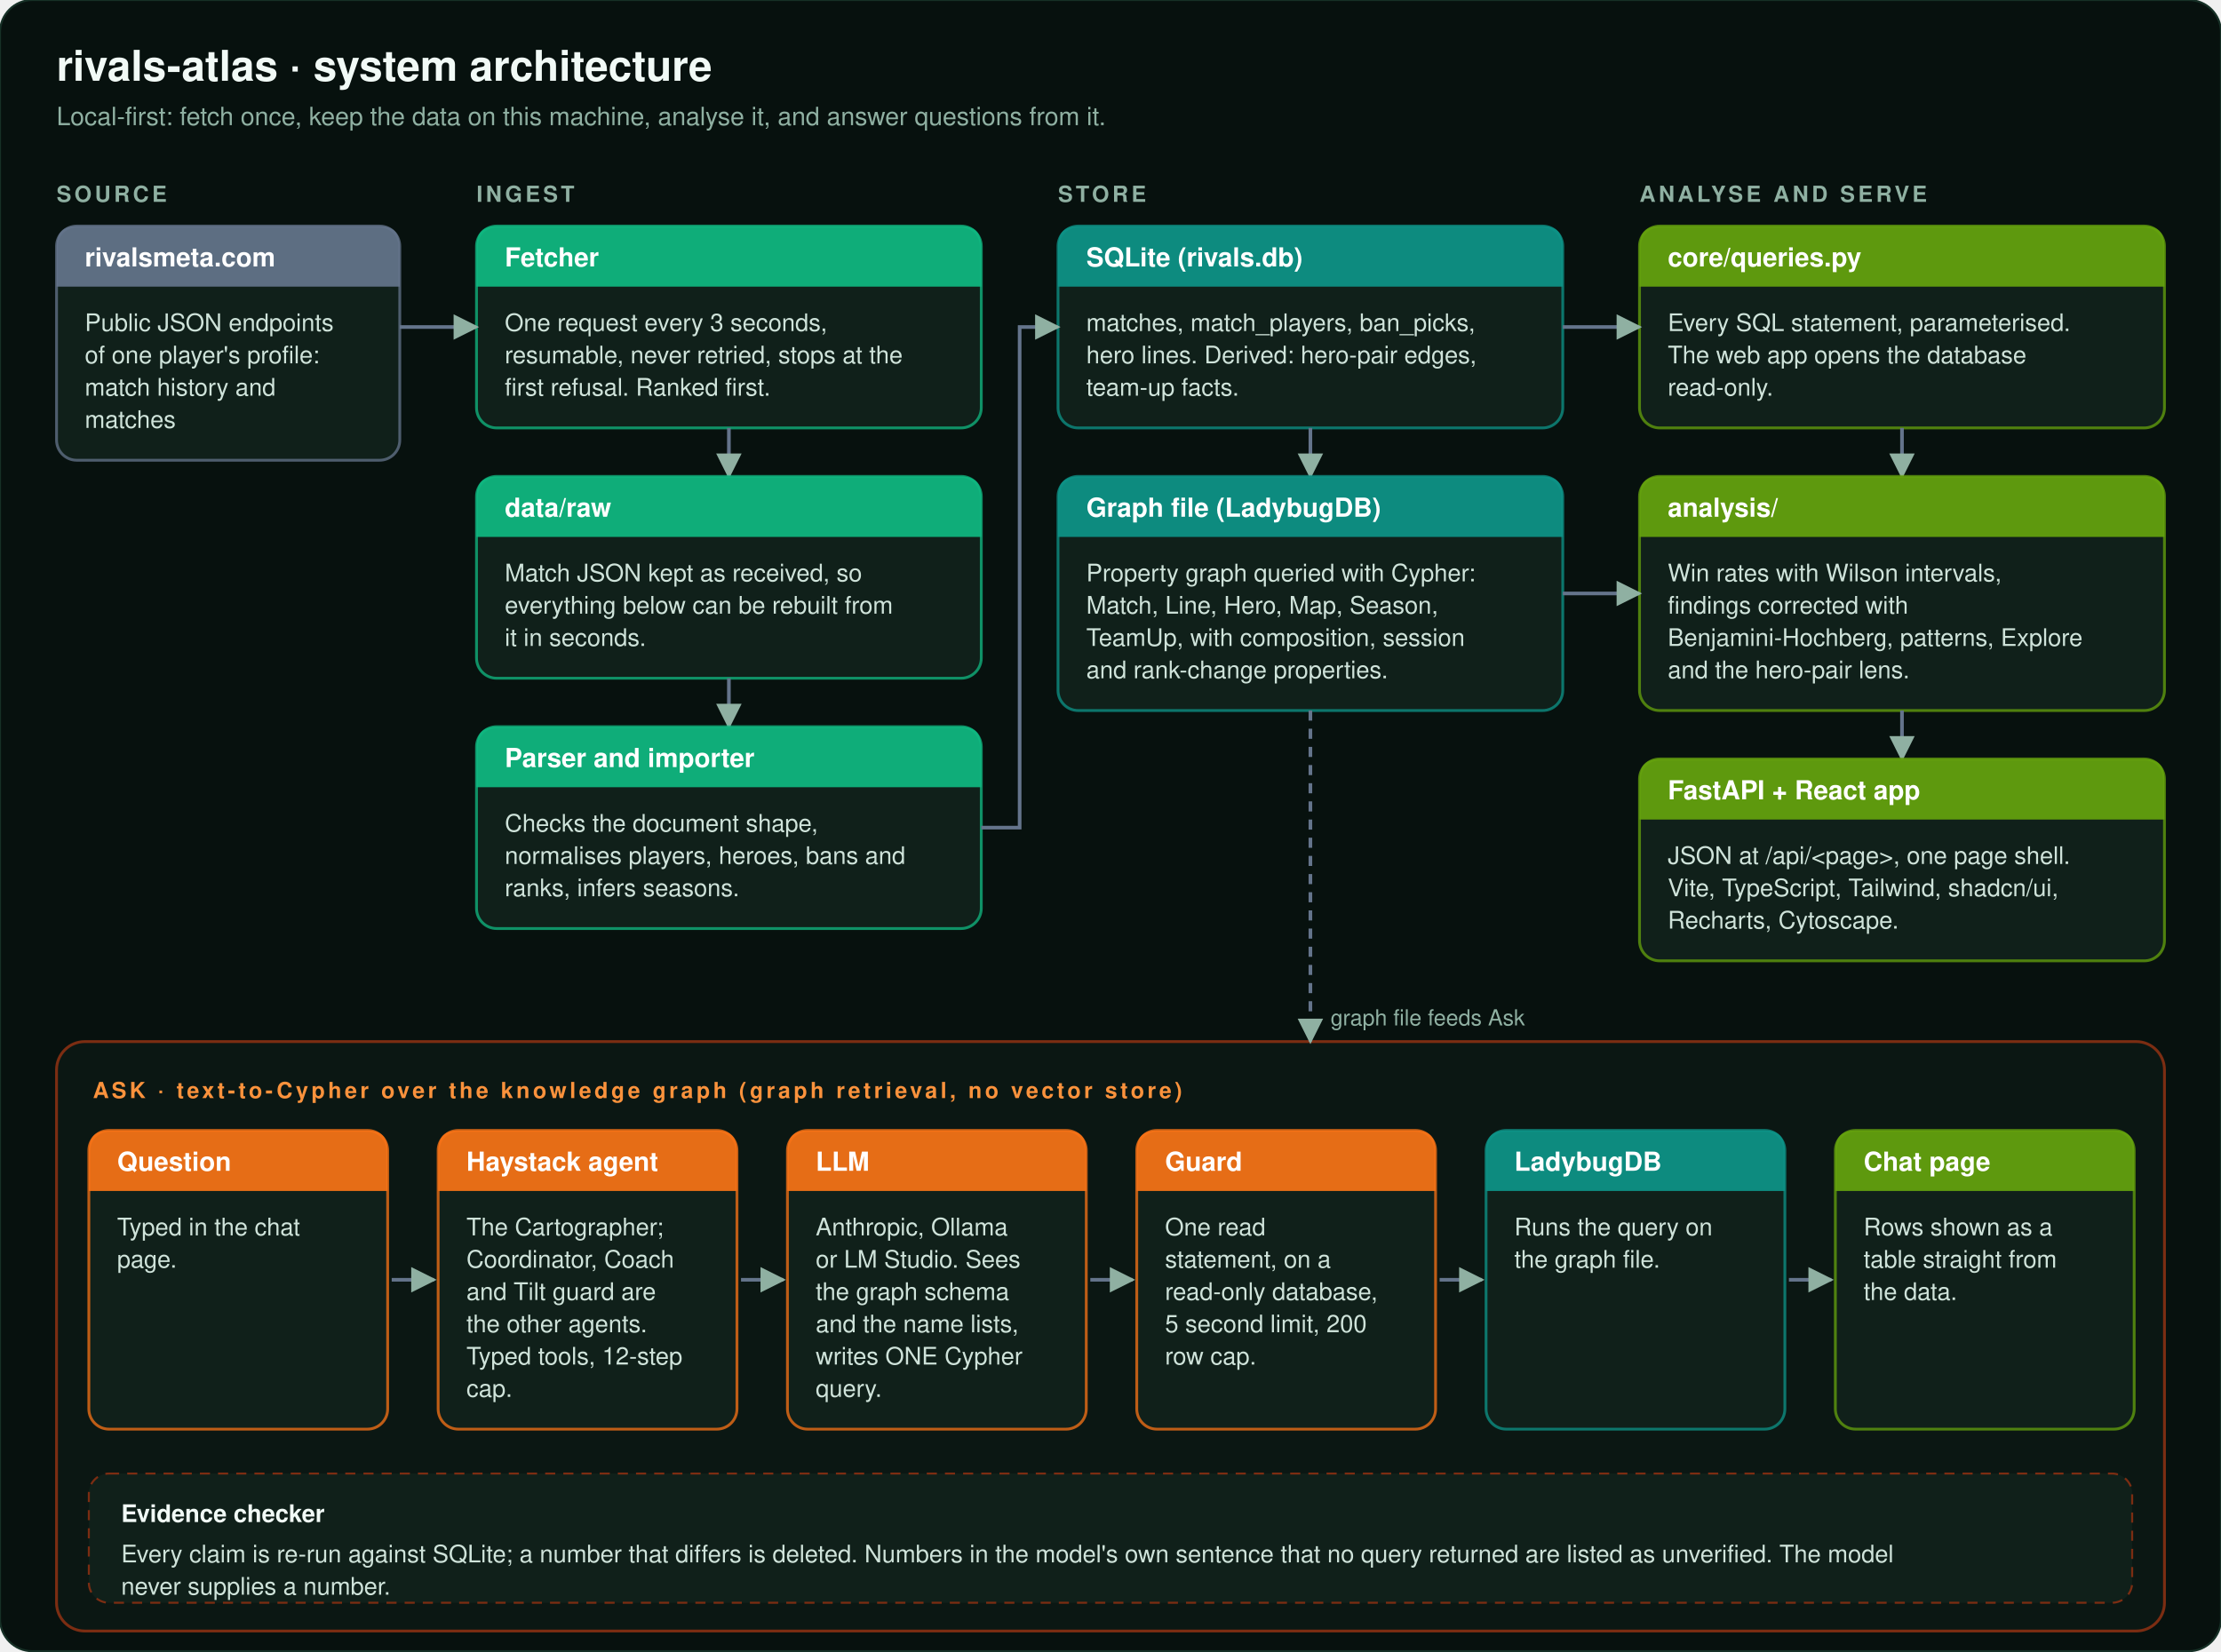
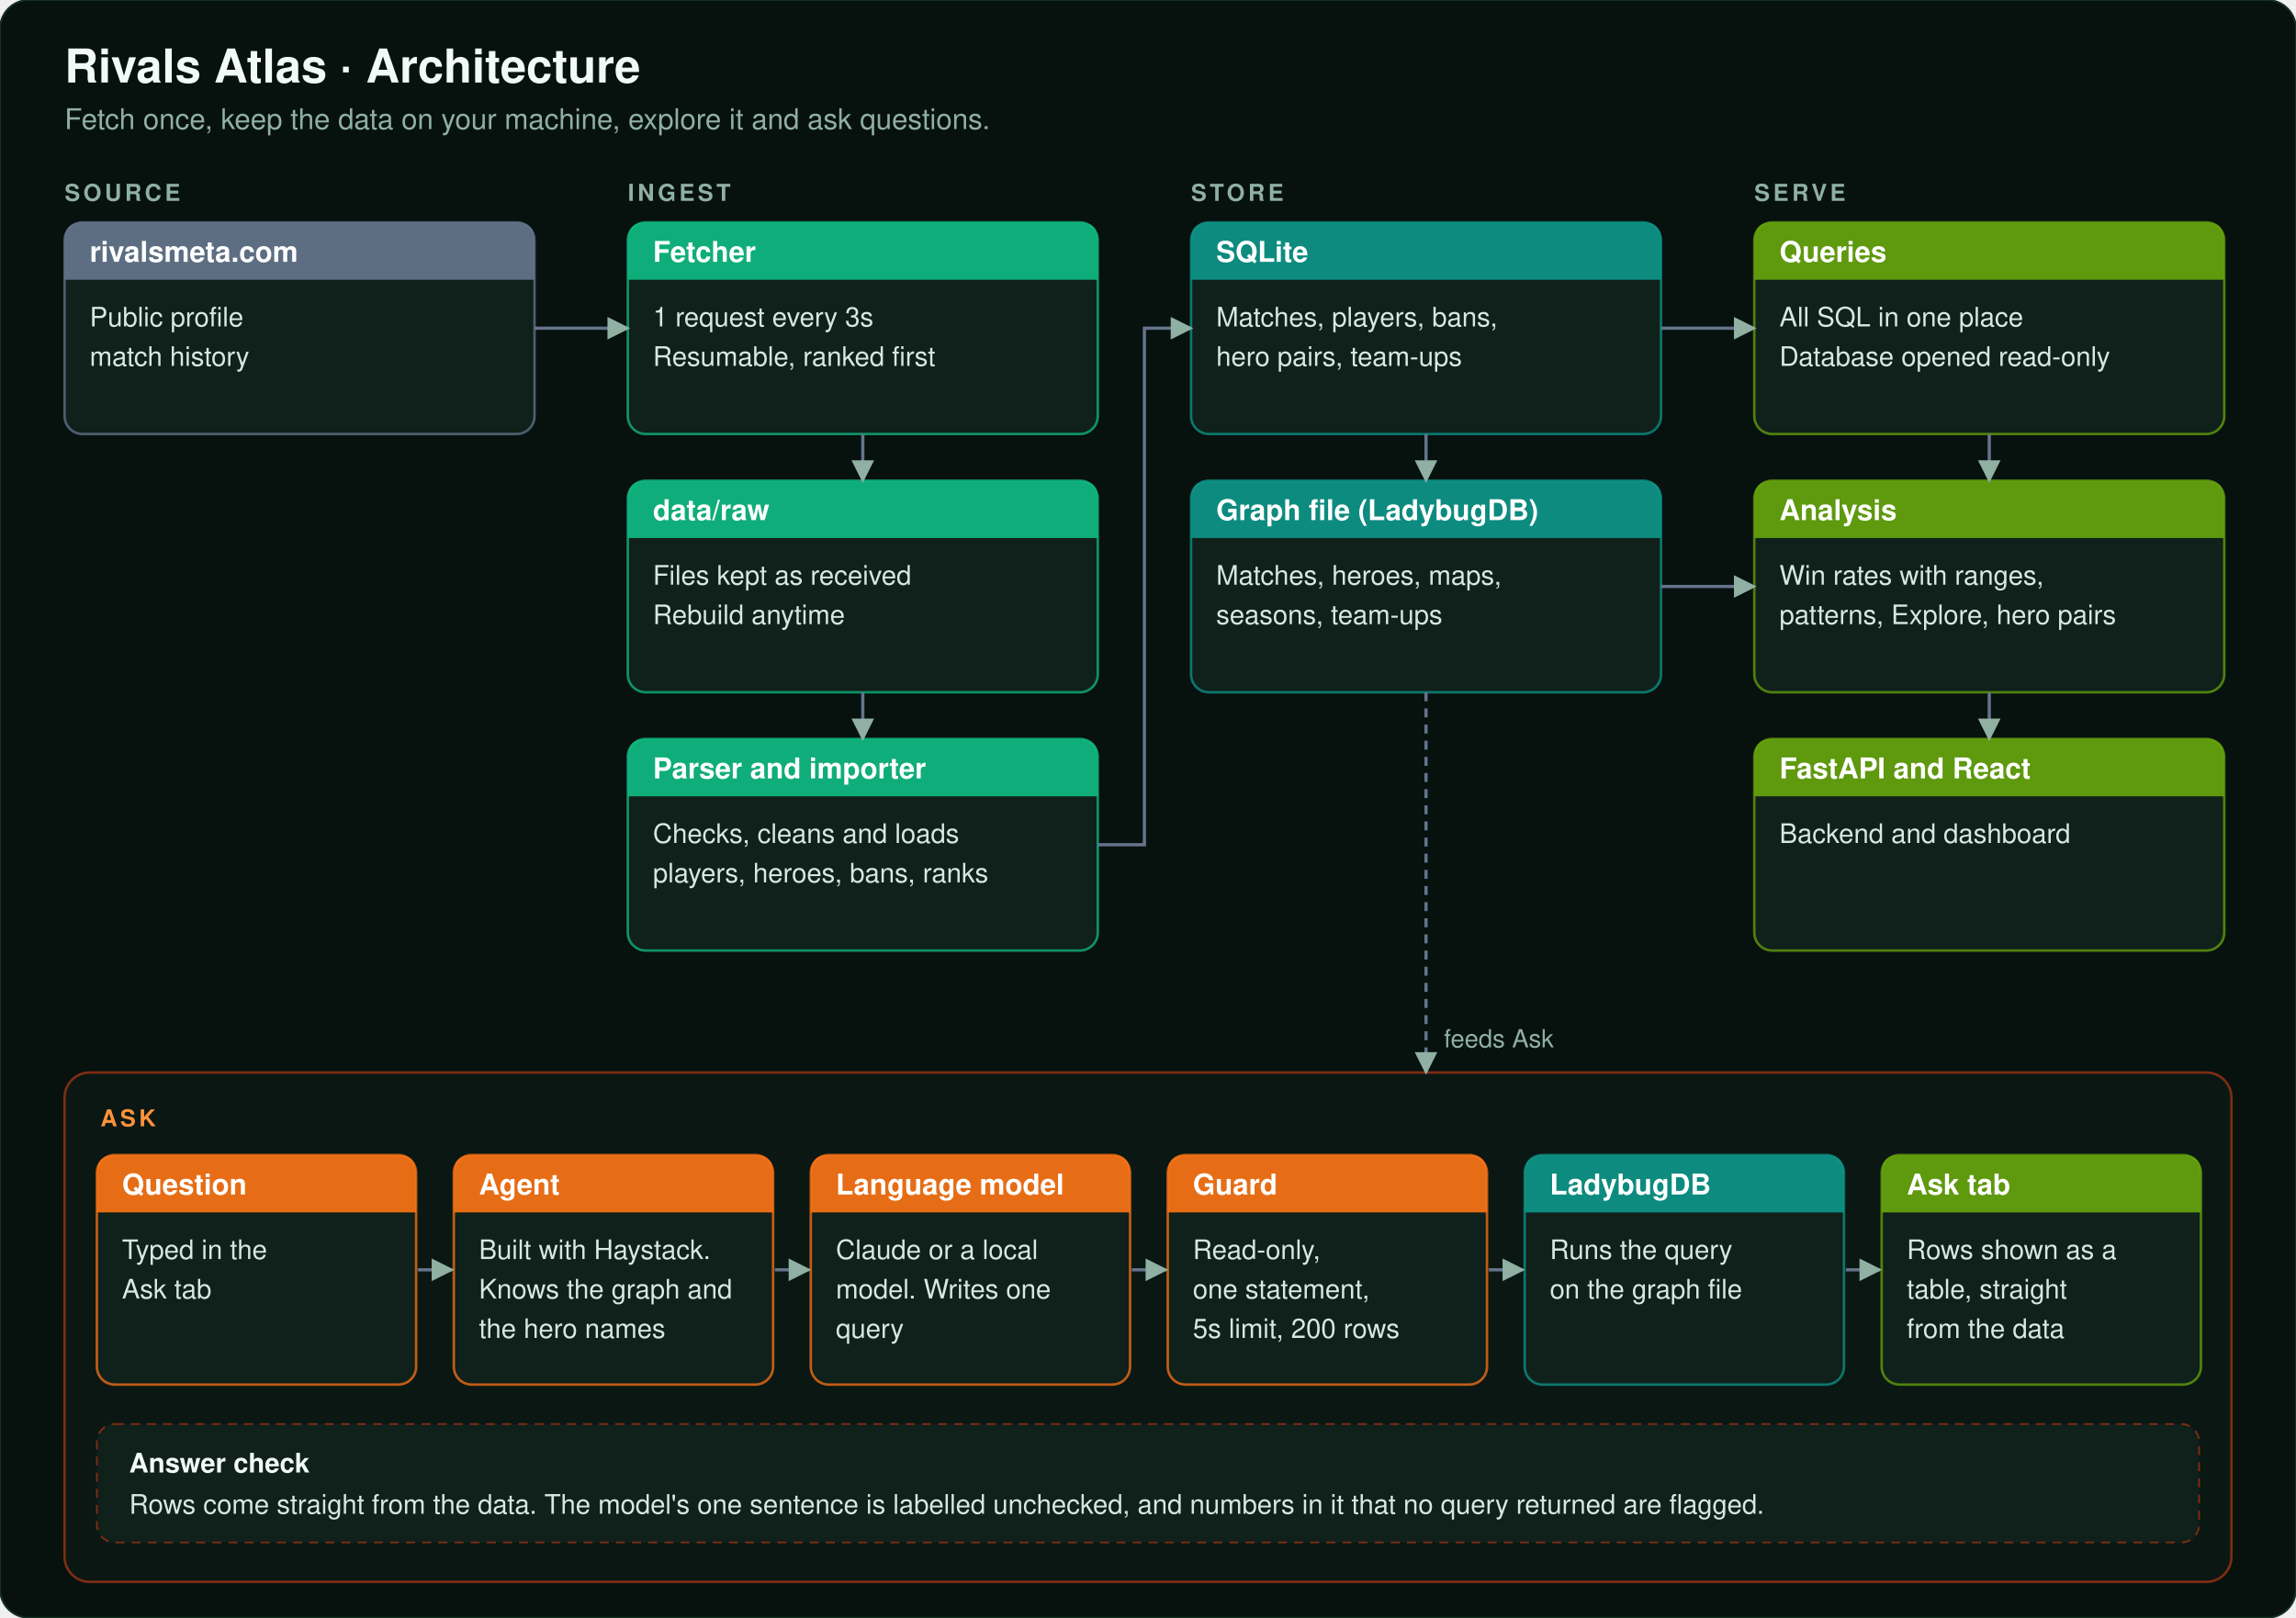
- <svg xmlns="http://www.w3.org/2000/svg" viewBox="0 0 1100 818" width="1100" height="818" font-family="-apple-system,BlinkMacSystemFont,Segoe UI,Helvetica,Arial,sans-serif">
+ <svg xmlns="http://www.w3.org/2000/svg" viewBox="0 0 1280 902" width="1280" height="902" font-family="-apple-system,BlinkMacSystemFont,Segoe UI,Helvetica,Arial,sans-serif">
  <defs>
    <marker id="a" viewBox="0 0 10 10" refX="9" refY="5" markerWidth="7" markerHeight="7" orient="auto-start-reverse">
      <path d="M0 0L10 5L0 10z" fill="#8fb0a2" />
    </marker>
-     <style>.bt{font-size:13px;font-weight:700;fill:#fff}.bl{font-size:12px;fill:#cfe3da}.col{font-size:11px;font-weight:700;letter-spacing:.14em}.ti{font-size:21px;font-weight:700;fill:#f1faf6}.su{font-size:12.5px;fill:#8fb0a2}</style>
+     <style>.bt{font-size:16px;font-weight:700;fill:#fff}.bl{font-size:15px;fill:#d6e8df}.col{font-size:13px;font-weight:700;letter-spacing:.14em}.ti{font-size:26px;font-weight:700;fill:#f1faf6}.su{font-size:16px;fill:#8fb0a2}</style>
  </defs>
-   <rect width="1100" height="818" rx="16" fill="#07110e" stroke="#163026" />
-   <text x="28" y="40" class="ti">rivals-atlas · system architecture</text>
-   <text x="28" y="62" class="su">Local-first: fetch once, keep the data on this machine, analyse it, and answer questions from it.</text>
-   <text x="28" y="100" class="col" style="fill:#8fb0a2">SOURCE</text>
-   <text x="236" y="100" class="col" style="fill:#8fb0a2">INGEST</text>
-   <text x="524" y="100" class="col" style="fill:#8fb0a2">STORE</text>
-   <text x="812" y="100" class="col" style="fill:#8fb0a2">ANALYSE AND SERVE</text>
-   <rect x="28" y="112" width="170" height="116" rx="10" fill="#10201a" stroke="#64748b" stroke-opacity=".75" stroke-width="1.4" />
-   <path d="M28 142 V122 Q28 112 38 112 H188 Q198 112 198 122 V142 Z" fill="#64748b" fill-opacity=".92" />
-   <text x="42" y="132" class="bt">rivalsmeta.com</text>
-   <text x="42" y="164" class="bl">Public JSON endpoints</text>
-   <text x="42" y="180" class="bl">of one player's profile:</text>
-   <text x="42" y="196" class="bl">match history and</text>
-   <text x="42" y="212" class="bl">matches</text>
-   <rect x="236" y="112" width="250" height="100" rx="10" fill="#10201a" stroke="#10b981" stroke-opacity=".75" stroke-width="1.4" />
-   <path d="M236 142 V122 Q236 112 246 112 H476 Q486 112 486 122 V142 Z" fill="#10b981" fill-opacity=".92" />
-   <text x="250" y="132" class="bt">Fetcher</text>
-   <text x="250" y="164" class="bl">One request every 3 seconds,</text>
-   <text x="250" y="180" class="bl">resumable, never retried, stops at the</text>
-   <text x="250" y="196" class="bl">first refusal. Ranked first.</text>
-   <path d="M361 212 V236" stroke="#64748b" stroke-width="1.8" fill="none" marker-end="url(#a)" />
-   <rect x="236" y="236" width="250" height="100" rx="10" fill="#10201a" stroke="#10b981" stroke-opacity=".75" stroke-width="1.4" />
-   <path d="M236 266 V246 Q236 236 246 236 H476 Q486 236 486 246 V266 Z" fill="#10b981" fill-opacity=".92" />
-   <text x="250" y="256" class="bt">data/raw</text>
-   <text x="250" y="288" class="bl">Match JSON kept as received, so</text>
-   <text x="250" y="304" class="bl">everything below can be rebuilt from</text>
-   <text x="250" y="320" class="bl">it in seconds.</text>
-   <path d="M361 336 V360" stroke="#64748b" stroke-width="1.8" fill="none" marker-end="url(#a)" />
-   <rect x="236" y="360" width="250" height="100" rx="10" fill="#10201a" stroke="#10b981" stroke-opacity=".75" stroke-width="1.4" />
-   <path d="M236 390 V370 Q236 360 246 360 H476 Q486 360 486 370 V390 Z" fill="#10b981" fill-opacity=".92" />
-   <text x="250" y="380" class="bt">Parser and importer</text>
-   <text x="250" y="412" class="bl">Checks the document shape,</text>
-   <text x="250" y="428" class="bl">normalises players, heroes, bans and</text>
-   <text x="250" y="444" class="bl">ranks, infers seasons.</text>
-   <path d="M198 162.0 H236" stroke="#64748b" stroke-width="1.8" fill="none" marker-end="url(#a)" />
-   <rect x="524" y="112" width="250" height="100" rx="10" fill="#10201a" stroke="#0d9488" stroke-opacity=".75" stroke-width="1.4" />
-   <path d="M524 142 V122 Q524 112 534 112 H764 Q774 112 774 122 V142 Z" fill="#0d9488" fill-opacity=".92" />
-   <text x="538" y="132" class="bt">SQLite  (rivals.db)</text>
-   <text x="538" y="164" class="bl">matches, match_players, ban_picks,</text>
-   <text x="538" y="180" class="bl">hero lines. Derived: hero-pair edges,</text>
-   <text x="538" y="196" class="bl">team-up facts.</text>
-   <path d="M649 212 V236" stroke="#64748b" stroke-width="1.8" fill="none" marker-end="url(#a)" />
-   <rect x="524" y="236" width="250" height="116" rx="10" fill="#10201a" stroke="#0d9488" stroke-opacity=".75" stroke-width="1.4" />
-   <path d="M524 266 V246 Q524 236 534 236 H764 Q774 236 774 246 V266 Z" fill="#0d9488" fill-opacity=".92" />
-   <text x="538" y="256" class="bt">Graph file  (LadybugDB)</text>
-   <text x="538" y="288" class="bl">Property graph queried with Cypher:</text>
-   <text x="538" y="304" class="bl">Match, Line, Hero, Map, Season,</text>
-   <text x="538" y="320" class="bl">TeamUp, with composition, session</text>
-   <text x="538" y="336" class="bl">and rank-change properties.</text>
-   <path d="M486 410.0 H505 V162.0 H524" stroke="#64748b" stroke-width="1.8" fill="none" marker-end="url(#a)" />
-   <rect x="812" y="112" width="260" height="100" rx="10" fill="#10201a" stroke="#65a30d" stroke-opacity=".75" stroke-width="1.4" />
-   <path d="M812 142 V122 Q812 112 822 112 H1062 Q1072 112 1072 122 V142 Z" fill="#65a30d" fill-opacity=".92" />
-   <text x="826" y="132" class="bt">core/queries.py</text>
-   <text x="826" y="164" class="bl">Every SQL statement, parameterised.</text>
-   <text x="826" y="180" class="bl">The web app opens the database</text>
-   <text x="826" y="196" class="bl">read-only.</text>
-   <path d="M942 212 V236" stroke="#64748b" stroke-width="1.8" fill="none" marker-end="url(#a)" />
-   <rect x="812" y="236" width="260" height="116" rx="10" fill="#10201a" stroke="#65a30d" stroke-opacity=".75" stroke-width="1.4" />
-   <path d="M812 266 V246 Q812 236 822 236 H1062 Q1072 236 1072 246 V266 Z" fill="#65a30d" fill-opacity=".92" />
-   <text x="826" y="256" class="bt">analysis/</text>
-   <text x="826" y="288" class="bl">Win rates with Wilson intervals,</text>
-   <text x="826" y="304" class="bl">findings corrected with</text>
-   <text x="826" y="320" class="bl">Benjamini-Hochberg, patterns, Explore</text>
-   <text x="826" y="336" class="bl">and the hero-pair lens.</text>
-   <path d="M942 352 V376" stroke="#64748b" stroke-width="1.8" fill="none" marker-end="url(#a)" />
-   <rect x="812" y="376" width="260" height="100" rx="10" fill="#10201a" stroke="#65a30d" stroke-opacity=".75" stroke-width="1.4" />
-   <path d="M812 406 V386 Q812 376 822 376 H1062 Q1072 376 1072 386 V406 Z" fill="#65a30d" fill-opacity=".92" />
-   <text x="826" y="396" class="bt">FastAPI + React app</text>
-   <text x="826" y="428" class="bl">JSON at /api/&lt;page&gt;, one page shell.</text>
-   <text x="826" y="444" class="bl">Vite, TypeScript, Tailwind, shadcn/ui,</text>
-   <text x="826" y="460" class="bl">Recharts, Cytoscape.</text>
-   <path d="M774 162.0 H793 V162.0 H812" stroke="#64748b" stroke-width="1.8" fill="none" marker-end="url(#a)" />
-   <path d="M774 294.0 H793 V294.0 H812" stroke="#64748b" stroke-width="1.8" fill="none" marker-end="url(#a)" />
-   <rect x="28" y="516" width="1044" height="292" rx="14" fill="#0b1713" stroke="#7c2d12" stroke-width="1.4" />
-   <text x="46" y="544" class="col" style="fill:#fb923c">ASK  ·  text-to-Cypher over the knowledge graph (graph retrieval, no vector store)</text>
-   <rect x="44" y="560" width="148" height="148" rx="10" fill="#10201a" stroke="#f97316" stroke-opacity=".75" stroke-width="1.4" />
-   <path d="M44 590 V570 Q44 560 54 560 H182 Q192 560 192 570 V590 Z" fill="#f97316" fill-opacity=".92" />
-   <text x="58" y="580" class="bt">Question</text>
-   <text x="58" y="612" class="bl">Typed in the chat</text>
-   <text x="58" y="628" class="bl">page.</text>
-   <rect x="217" y="560" width="148" height="148" rx="10" fill="#10201a" stroke="#f97316" stroke-opacity=".75" stroke-width="1.4" />
-   <path d="M217 590 V570 Q217 560 227 560 H355 Q365 560 365 570 V590 Z" fill="#f97316" fill-opacity=".92" />
-   <text x="231" y="580" class="bt">Haystack agent</text>
-   <text x="231" y="612" class="bl">The Cartographer;</text>
-   <text x="231" y="628" class="bl">Coordinator, Coach</text>
-   <text x="231" y="644" class="bl">and Tilt guard are</text>
-   <text x="231" y="660" class="bl">the other agents.</text>
-   <text x="231" y="676" class="bl">Typed tools, 12-step</text>
-   <text x="231" y="692" class="bl">cap.</text>
-   <path d="M194 634.0 H215" stroke="#64748b" stroke-width="1.8" fill="none" marker-end="url(#a)" />
-   <rect x="390" y="560" width="148" height="148" rx="10" fill="#10201a" stroke="#f97316" stroke-opacity=".75" stroke-width="1.4" />
-   <path d="M390 590 V570 Q390 560 400 560 H528 Q538 560 538 570 V590 Z" fill="#f97316" fill-opacity=".92" />
-   <text x="404" y="580" class="bt">LLM</text>
-   <text x="404" y="612" class="bl">Anthropic, Ollama</text>
-   <text x="404" y="628" class="bl">or LM Studio. Sees</text>
-   <text x="404" y="644" class="bl">the graph schema</text>
-   <text x="404" y="660" class="bl">and the name lists,</text>
-   <text x="404" y="676" class="bl">writes ONE Cypher</text>
-   <text x="404" y="692" class="bl">query.</text>
-   <path d="M367 634.0 H388" stroke="#64748b" stroke-width="1.8" fill="none" marker-end="url(#a)" />
-   <rect x="563" y="560" width="148" height="148" rx="10" fill="#10201a" stroke="#f97316" stroke-opacity=".75" stroke-width="1.4" />
-   <path d="M563 590 V570 Q563 560 573 560 H701 Q711 560 711 570 V590 Z" fill="#f97316" fill-opacity=".92" />
-   <text x="577" y="580" class="bt">Guard</text>
-   <text x="577" y="612" class="bl">One read</text>
-   <text x="577" y="628" class="bl">statement, on a</text>
-   <text x="577" y="644" class="bl">read-only database,</text>
-   <text x="577" y="660" class="bl">5 second limit, 200</text>
-   <text x="577" y="676" class="bl">row cap.</text>
-   <path d="M540 634.0 H561" stroke="#64748b" stroke-width="1.8" fill="none" marker-end="url(#a)" />
-   <rect x="736" y="560" width="148" height="148" rx="10" fill="#10201a" stroke="#0d9488" stroke-opacity=".75" stroke-width="1.4" />
-   <path d="M736 590 V570 Q736 560 746 560 H874 Q884 560 884 570 V590 Z" fill="#0d9488" fill-opacity=".92" />
-   <text x="750" y="580" class="bt">LadybugDB</text>
-   <text x="750" y="612" class="bl">Runs the query on</text>
-   <text x="750" y="628" class="bl">the graph file.</text>
-   <path d="M713 634.0 H734" stroke="#64748b" stroke-width="1.8" fill="none" marker-end="url(#a)" />
-   <rect x="909" y="560" width="148" height="148" rx="10" fill="#10201a" stroke="#65a30d" stroke-opacity=".75" stroke-width="1.4" />
-   <path d="M909 590 V570 Q909 560 919 560 H1047 Q1057 560 1057 570 V590 Z" fill="#65a30d" fill-opacity=".92" />
-   <text x="923" y="580" class="bt">Chat page</text>
-   <text x="923" y="612" class="bl">Rows shown as a</text>
-   <text x="923" y="628" class="bl">table straight from</text>
-   <text x="923" y="644" class="bl">the data.</text>
-   <path d="M886 634.0 H907" stroke="#64748b" stroke-width="1.8" fill="none" marker-end="url(#a)" />
-   <rect x="44" y="730" width="1012" height="64" rx="10" fill="#10201a" stroke="#7c2d12" stroke-dasharray="5 4" />
-   <text x="60" y="754" class="bl" style="font-weight:700;fill:#f1faf6">Evidence checker</text>
-   <text x="60" y="774" class="bl">Every claim is re-run against SQLite; a number that differs is deleted. Numbers in the model's own sentence that no query returned are listed as unverified. The model</text>
-   <text x="60" y="790" class="bl">never supplies a number.</text>
-   <path d="M649 352 V516" stroke="#64748b" stroke-width="1.8" fill="none" marker-end="url(#a)" stroke-dasharray="5 4" />
-   <text x="659" y="508" class="bl" style="fill:#8fb0a2;font-size:11px">graph file feeds Ask</text>
+   <rect width="1280" height="902" rx="16" fill="#07110e" stroke="#163026" />
+   <text x="36" y="46" class="ti">Rivals Atlas · Architecture</text>
+   <text x="36" y="72" class="su">Fetch once, keep the data on your machine, explore it and ask questions.</text>
+   <text x="36" y="112" class="col" style="fill:#8fb0a2">SOURCE</text>
+   <text x="350" y="112" class="col" style="fill:#8fb0a2">INGEST</text>
+   <text x="664" y="112" class="col" style="fill:#8fb0a2">STORE</text>
+   <text x="978" y="112" class="col" style="fill:#8fb0a2">SERVE</text>
+   <rect x="36" y="124" width="262" height="118" rx="10" fill="#10201a" stroke="#64748b" stroke-opacity=".75" stroke-width="1.4" />
+   <path d="M36 156 V134 Q36 124 46 124 H288 Q298 124 298 134 V156 Z" fill="#64748b" fill-opacity=".92" />
+   <text x="50" y="146" class="bt">rivalsmeta.com</text>
+   <text x="50" y="182" class="bl">Public profile</text>
+   <text x="50" y="204" class="bl">match history</text>
+   <rect x="350" y="124" width="262" height="118" rx="10" fill="#10201a" stroke="#10b981" stroke-opacity=".75" stroke-width="1.4" />
+   <path d="M350 156 V134 Q350 124 360 124 H602 Q612 124 612 134 V156 Z" fill="#10b981" fill-opacity=".92" />
+   <text x="364" y="146" class="bt">Fetcher</text>
+   <text x="364" y="182" class="bl">1 request every 3s</text>
+   <text x="364" y="204" class="bl">Resumable, ranked first</text>
+   <rect x="350" y="268" width="262" height="118" rx="10" fill="#10201a" stroke="#10b981" stroke-opacity=".75" stroke-width="1.4" />
+   <path d="M350 300 V278 Q350 268 360 268 H602 Q612 268 612 278 V300 Z" fill="#10b981" fill-opacity=".92" />
+   <text x="364" y="290" class="bt">data/raw</text>
+   <text x="364" y="326" class="bl">Files kept as received</text>
+   <text x="364" y="348" class="bl">Rebuild anytime</text>
+   <rect x="350" y="412" width="262" height="118" rx="10" fill="#10201a" stroke="#10b981" stroke-opacity=".75" stroke-width="1.4" />
+   <path d="M350 444 V422 Q350 412 360 412 H602 Q612 412 612 422 V444 Z" fill="#10b981" fill-opacity=".92" />
+   <text x="364" y="434" class="bt">Parser and importer</text>
+   <text x="364" y="470" class="bl">Checks, cleans and loads</text>
+   <text x="364" y="492" class="bl">players, heroes, bans, ranks</text>
+   <rect x="664" y="124" width="262" height="118" rx="10" fill="#10201a" stroke="#0d9488" stroke-opacity=".75" stroke-width="1.4" />
+   <path d="M664 156 V134 Q664 124 674 124 H916 Q926 124 926 134 V156 Z" fill="#0d9488" fill-opacity=".92" />
+   <text x="678" y="146" class="bt">SQLite</text>
+   <text x="678" y="182" class="bl">Matches, players, bans,</text>
+   <text x="678" y="204" class="bl">hero pairs, team-ups</text>
+   <rect x="664" y="268" width="262" height="118" rx="10" fill="#10201a" stroke="#0d9488" stroke-opacity=".75" stroke-width="1.4" />
+   <path d="M664 300 V278 Q664 268 674 268 H916 Q926 268 926 278 V300 Z" fill="#0d9488" fill-opacity=".92" />
+   <text x="678" y="290" class="bt">Graph file (LadybugDB)</text>
+   <text x="678" y="326" class="bl">Matches, heroes, maps,</text>
+   <text x="678" y="348" class="bl">seasons, team-ups</text>
+   <rect x="978" y="124" width="262" height="118" rx="10" fill="#10201a" stroke="#65a30d" stroke-opacity=".75" stroke-width="1.4" />
+   <path d="M978 156 V134 Q978 124 988 124 H1230 Q1240 124 1240 134 V156 Z" fill="#65a30d" fill-opacity=".92" />
+   <text x="992" y="146" class="bt">Queries</text>
+   <text x="992" y="182" class="bl">All SQL in one place</text>
+   <text x="992" y="204" class="bl">Database opened read-only</text>
+   <rect x="978" y="268" width="262" height="118" rx="10" fill="#10201a" stroke="#65a30d" stroke-opacity=".75" stroke-width="1.4" />
+   <path d="M978 300 V278 Q978 268 988 268 H1230 Q1240 268 1240 278 V300 Z" fill="#65a30d" fill-opacity=".92" />
+   <text x="992" y="290" class="bt">Analysis</text>
+   <text x="992" y="326" class="bl">Win rates with ranges,</text>
+   <text x="992" y="348" class="bl">patterns, Explore, hero pairs</text>
+   <rect x="978" y="412" width="262" height="118" rx="10" fill="#10201a" stroke="#65a30d" stroke-opacity=".75" stroke-width="1.4" />
+   <path d="M978 444 V422 Q978 412 988 412 H1230 Q1240 412 1240 422 V444 Z" fill="#65a30d" fill-opacity=".92" />
+   <text x="992" y="434" class="bt">FastAPI and React</text>
+   <text x="992" y="470" class="bl">Backend and dashboard</text>
+   <path d="M298 183 H350" stroke="#64748b" stroke-width="1.8" fill="none" marker-end="url(#a)" />
+   <path d="M481 242 V268" stroke="#64748b" stroke-width="1.8" fill="none" marker-end="url(#a)" />
+   <path d="M481 386 V412" stroke="#64748b" stroke-width="1.8" fill="none" marker-end="url(#a)" />
+   <path d="M612 471 H638 V183 H664" stroke="#64748b" stroke-width="1.8" fill="none" marker-end="url(#a)" />
+   <path d="M795 242 V268" stroke="#64748b" stroke-width="1.8" fill="none" marker-end="url(#a)" />
+   <path d="M926 183 H978" stroke="#64748b" stroke-width="1.8" fill="none" marker-end="url(#a)" />
+   <path d="M926 327 H978" stroke="#64748b" stroke-width="1.8" fill="none" marker-end="url(#a)" />
+   <path d="M1109 242 V268" stroke="#64748b" stroke-width="1.8" fill="none" marker-end="url(#a)" />
+   <path d="M1109 386 V412" stroke="#64748b" stroke-width="1.8" fill="none" marker-end="url(#a)" />
+   <rect x="36" y="598" width="1208" height="284" rx="14" fill="#0b1713" stroke="#7c2d12" stroke-width="1.4" />
+   <text x="56" y="628" class="col" style="fill:#fb923c">ASK</text>
+   <rect x="54" y="644" width="178" height="128" rx="10" fill="#10201a" stroke="#f97316" stroke-opacity=".75" stroke-width="1.4" />
+   <path d="M54 676 V654 Q54 644 64 644 H222 Q232 644 232 654 V676 Z" fill="#f97316" fill-opacity=".92" />
+   <text x="68" y="666" class="bt">Question</text>
+   <text x="68" y="702" class="bl">Typed in the</text>
+   <text x="68" y="724" class="bl">Ask tab</text>
+   <rect x="253" y="644" width="178" height="128" rx="10" fill="#10201a" stroke="#f97316" stroke-opacity=".75" stroke-width="1.4" />
+   <path d="M253 676 V654 Q253 644 263 644 H421 Q431 644 431 654 V676 Z" fill="#f97316" fill-opacity=".92" />
+   <text x="267" y="666" class="bt">Agent</text>
+   <text x="267" y="702" class="bl">Built with Haystack.</text>
+   <text x="267" y="724" class="bl">Knows the graph and</text>
+   <text x="267" y="746" class="bl">the hero names</text>
+   <path d="M233 708 H252" stroke="#64748b" stroke-width="1.8" fill="none" marker-end="url(#a)" />
+   <rect x="452" y="644" width="178" height="128" rx="10" fill="#10201a" stroke="#f97316" stroke-opacity=".75" stroke-width="1.4" />
+   <path d="M452 676 V654 Q452 644 462 644 H620 Q630 644 630 654 V676 Z" fill="#f97316" fill-opacity=".92" />
+   <text x="466" y="666" class="bt">Language model</text>
+   <text x="466" y="702" class="bl">Claude or a local</text>
+   <text x="466" y="724" class="bl">model. Writes one</text>
+   <text x="466" y="746" class="bl">query</text>
+   <path d="M432 708 H451" stroke="#64748b" stroke-width="1.8" fill="none" marker-end="url(#a)" />
+   <rect x="651" y="644" width="178" height="128" rx="10" fill="#10201a" stroke="#f97316" stroke-opacity=".75" stroke-width="1.4" />
+   <path d="M651 676 V654 Q651 644 661 644 H819 Q829 644 829 654 V676 Z" fill="#f97316" fill-opacity=".92" />
+   <text x="665" y="666" class="bt">Guard</text>
+   <text x="665" y="702" class="bl">Read-only,</text>
+   <text x="665" y="724" class="bl">one statement,</text>
+   <text x="665" y="746" class="bl">5s limit, 200 rows</text>
+   <path d="M631 708 H650" stroke="#64748b" stroke-width="1.8" fill="none" marker-end="url(#a)" />
+   <rect x="850" y="644" width="178" height="128" rx="10" fill="#10201a" stroke="#0d9488" stroke-opacity=".75" stroke-width="1.4" />
+   <path d="M850 676 V654 Q850 644 860 644 H1018 Q1028 644 1028 654 V676 Z" fill="#0d9488" fill-opacity=".92" />
+   <text x="864" y="666" class="bt">LadybugDB</text>
+   <text x="864" y="702" class="bl">Runs the query</text>
+   <text x="864" y="724" class="bl">on the graph file</text>
+   <path d="M830 708 H849" stroke="#64748b" stroke-width="1.8" fill="none" marker-end="url(#a)" />
+   <rect x="1049" y="644" width="178" height="128" rx="10" fill="#10201a" stroke="#65a30d" stroke-opacity=".75" stroke-width="1.4" />
+   <path d="M1049 676 V654 Q1049 644 1059 644 H1217 Q1227 644 1227 654 V676 Z" fill="#65a30d" fill-opacity=".92" />
+   <text x="1063" y="666" class="bt">Ask tab</text>
+   <text x="1063" y="702" class="bl">Rows shown as a</text>
+   <text x="1063" y="724" class="bl">table, straight</text>
+   <text x="1063" y="746" class="bl">from the data</text>
+   <path d="M1029 708 H1048" stroke="#64748b" stroke-width="1.8" fill="none" marker-end="url(#a)" />
+   <rect x="54" y="794" width="1172" height="66" rx="10" fill="#10201a" stroke="#7c2d12" stroke-dasharray="5 4" />
+   <text x="72" y="821" class="bl" style="font-weight:700;fill:#f1faf6">Answer check</text>
+   <text x="72" y="844" class="bl">Rows come straight from the data. The model's one sentence is labelled unchecked, and numbers in it that no query returned are flagged.</text>
+   <path d="M795 386 V598" stroke="#64748b" stroke-width="1.8" fill="none" marker-end="url(#a)" stroke-dasharray="5 4" />
+   <text x="805" y="584" class="bl" style="fill:#8fb0a2;font-size:14px">feeds Ask</text>
</svg>
